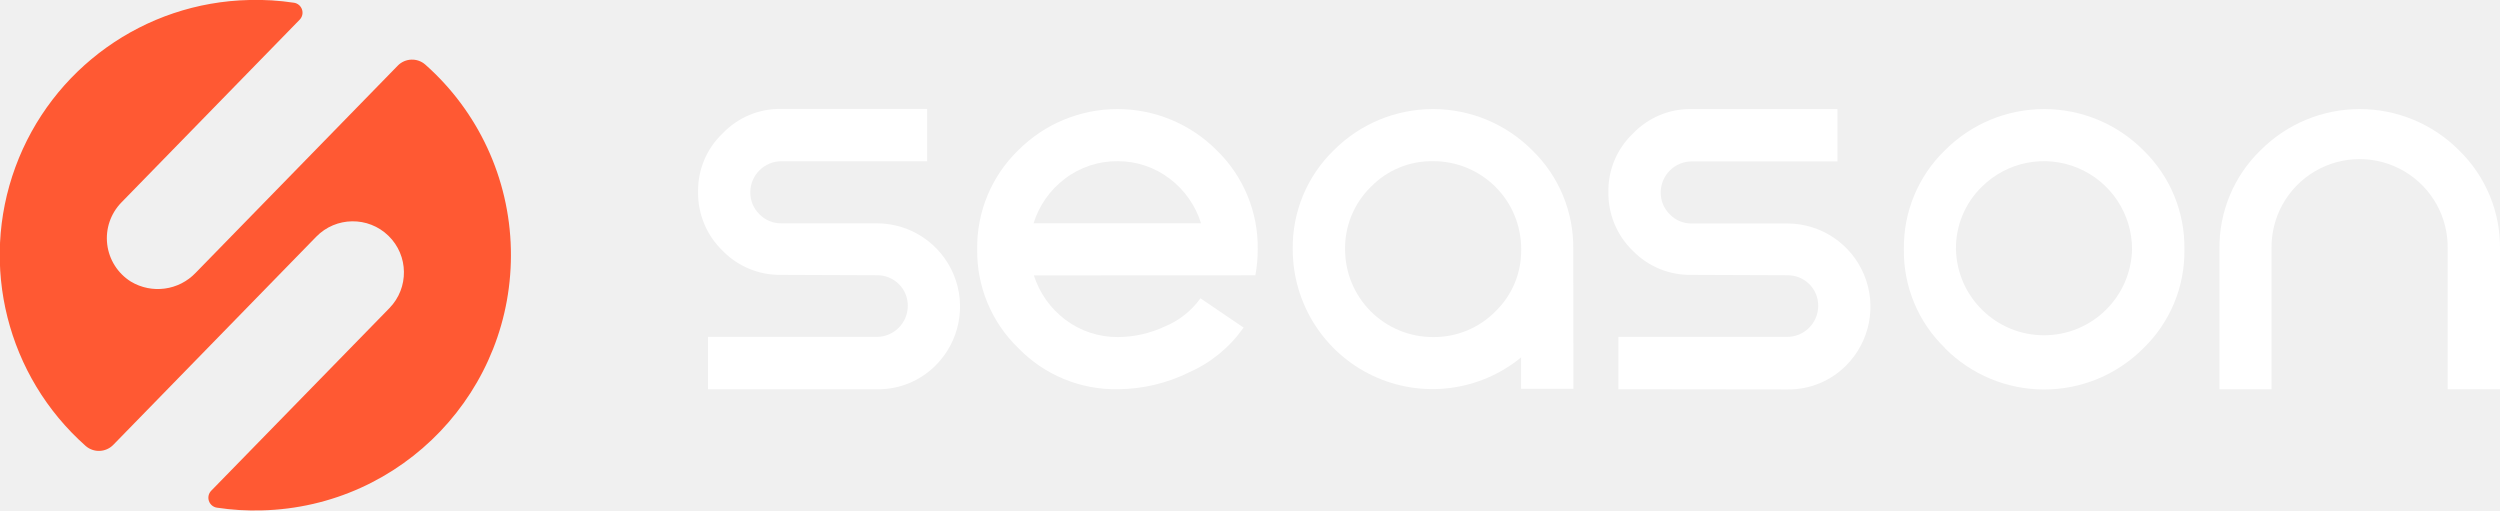
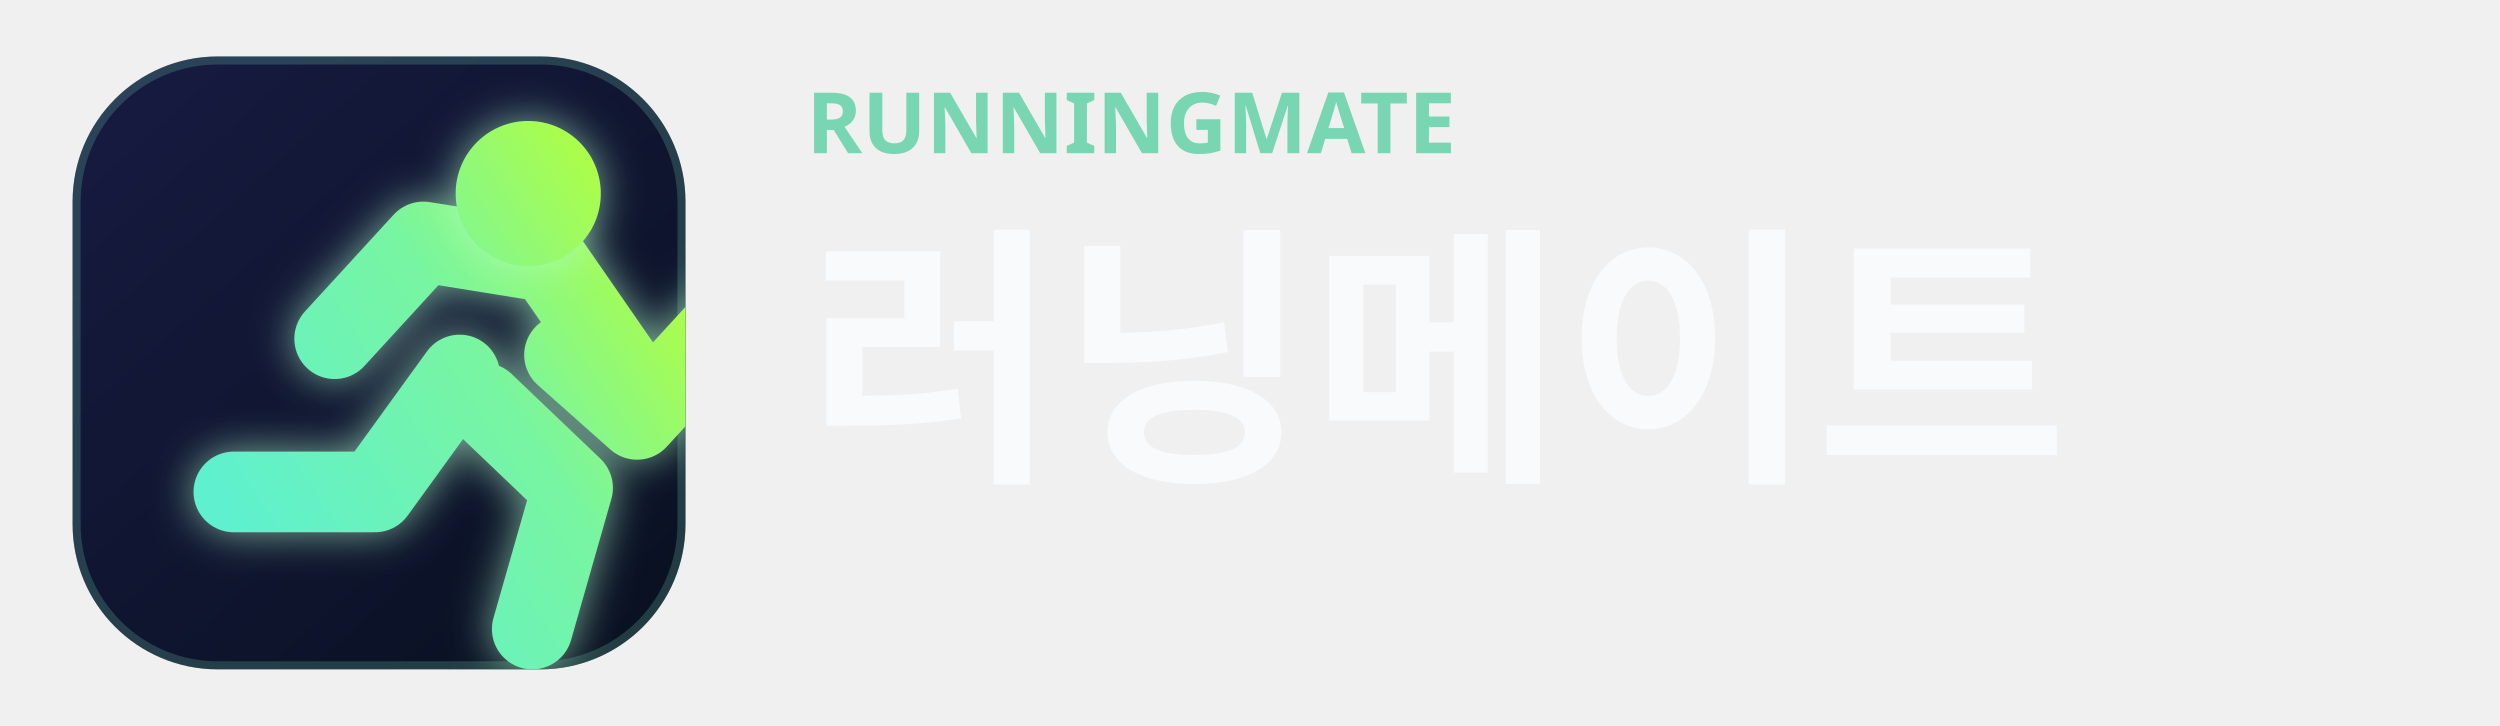
- <svg xmlns="http://www.w3.org/2000/svg" id="레이어_1" data-name="레이어 1" viewBox="0 0 477.67 97.53">
+ <svg xmlns="http://www.w3.org/2000/svg" viewBox="0 0 620 180" role="img" aria-labelledby="runningmate-logo-title runningmate-logo-desc">
  <defs>
-     <style>.cls-1{fill:#fff;}.cls-2{fill:#ff5933;}</style>
+     <linearGradient id="rm-mark-bg" x1="18" y1="8" x2="150" y2="156" gradientUnits="userSpaceOnUse">
+       <stop offset="0" stop-color="#161a3f" />
+       <stop offset="1" stop-color="#08101f" />
+     </linearGradient>
+     <linearGradient id="rm-runner" x1="40" y1="118" x2="154" y2="44" gradientUnits="userSpaceOnUse">
+       <stop offset="0" stop-color="#5ef0d0" />
+       <stop offset="0.55" stop-color="#78f5a1" />
+       <stop offset="1" stop-color="#b8ff35" />
+     </linearGradient>
+     <filter id="rm-soft-glow" x="-30%" y="-30%" width="160%" height="160%">
+       <feGaussianBlur in="SourceGraphic" stdDeviation="5" result="blur" />
+       <feColorMatrix in="blur" type="matrix" values="0 0 0 0 0.45 0 0 0 0 1 0 0 0 0 0.62 0 0 0 0.65 0" result="glow" />
+       <feMerge>
+         <feMergeNode in="glow" />
+         <feMergeNode in="SourceGraphic" />
+       </feMerge>
+     </filter>
+     <clipPath id="rm-mark-clip">
+       <rect width="152" height="152" rx="36" />
+     </clipPath>
+     <style>
+       .rm-word-overline { fill: #78d6b3; font: 900 21px SUIT, Pretendard, "Apple SD Gothic Neo", sans-serif; }
+       .rm-word-main { fill: #f8fafc; font: 900 68px SUIT, Pretendard, "Apple SD Gothic Neo", sans-serif; }
+     </style>
  </defs>
-   <path class="cls-1" d="M135.27,74.37v-10h32.28a5.94,5.94,0,0,0,5.9-5.89,5.76,5.76,0,0,0-1.74-4.23,5.83,5.83,0,0,0-4.16-1.66l-18.29-.07a15.24,15.24,0,0,1-11.19-4.61,15.31,15.31,0,0,1-4.69-11.25,15.07,15.07,0,0,1,4.69-11.17,15.11,15.11,0,0,1,11.19-4.68h27.89v10H149.26a5.94,5.94,0,0,0-5.9,5.89,5.76,5.76,0,0,0,1.74,4.23,5.67,5.67,0,0,0,4.16,1.74h18.29a15.9,15.9,0,0,1,11.27,27.1,15.51,15.51,0,0,1-11.27,4.61Z" />
-   <path class="cls-1" d="M197.54,52.62a17.13,17.13,0,0,0,6,8.46,16.47,16.47,0,0,0,10.06,3.32,21.32,21.32,0,0,0,8.92-2A15.88,15.88,0,0,0,229.37,57l8.24,5.59a25.12,25.12,0,0,1-10.36,8.53,31.24,31.24,0,0,1-13.68,3.25,25.87,25.87,0,0,1-19-7.86,25.7,25.7,0,0,1-7.86-18.87,25.82,25.82,0,0,1,7.86-18.95,26.77,26.77,0,0,1,37.88,0,25.82,25.82,0,0,1,7.86,19,26.77,26.77,0,0,1-.45,4.91Zm16-21.82a16.41,16.41,0,0,0-10.06,3.33,17.06,17.06,0,0,0-6,8.53h32a17.06,17.06,0,0,0-6-8.53A16.29,16.29,0,0,0,213.57,30.8Z" />
-   <path class="cls-1" d="M300.63,74.29h-10v-6A26.7,26.7,0,0,1,247,47.64a25.82,25.82,0,0,1,7.86-18.95,26.77,26.77,0,0,1,37.88,0,25.82,25.82,0,0,1,7.86,19ZM273.79,64.4a16.46,16.46,0,0,0,11.95-4.91,16.15,16.15,0,0,0,4.91-11.85A16.76,16.76,0,0,0,273.79,30.8a16.19,16.19,0,0,0-11.87,4.91A16.41,16.41,0,0,0,257,47.64,16.76,16.76,0,0,0,273.79,64.4Z" />
-   <path class="cls-1" d="M309.22,74.37v-10H341.5a5.94,5.94,0,0,0,5.9-5.89,5.76,5.76,0,0,0-1.74-4.23,5.85,5.85,0,0,0-4.16-1.66l-18.3-.07A15.23,15.23,0,0,1,312,47.94a15.31,15.31,0,0,1-4.69-11.25A15.07,15.07,0,0,1,312,25.52a15.1,15.1,0,0,1,11.18-4.68h27.9v10H323.2a5.94,5.94,0,0,0-5.89,5.89,5.76,5.76,0,0,0,1.74,4.23,5.66,5.66,0,0,0,4.15,1.74h18.3a15.9,15.9,0,0,1,11.27,27.1,15.51,15.51,0,0,1-11.27,4.61Z" />
-   <path class="cls-1" d="M371.64,66.51a25.67,25.67,0,0,1-7.87-18.87,25.79,25.79,0,0,1,7.87-18.95,26.76,26.76,0,0,1,37.87,0,25.82,25.82,0,0,1,7.86,19,25.7,25.7,0,0,1-7.86,18.87,26.74,26.74,0,0,1-37.87,0Zm7-30.8a16.38,16.38,0,0,0-4.92,11.93,16.83,16.83,0,0,0,33.65,0,16.84,16.84,0,0,0-28.73-11.93Z" />
-   <path class="cls-1" d="M424.07,74.37V47.64a25.79,25.79,0,0,1,7.87-18.95,26.76,26.76,0,0,1,37.87,0,25.82,25.82,0,0,1,7.86,19V74.37h-10V47.64a16.83,16.83,0,1,0-33.65,0V74.37Z" />
-   <path class="cls-2" d="M97.61,47.58A48.82,48.82,0,0,1,50,97.52,48.21,48.21,0,0,1,41.45,97a1.92,1.92,0,0,1-1.1-3.23l34.06-34.9a9.76,9.76,0,0,0-14-13.63L21.64,85a3.84,3.84,0,0,1-5.29.19A48.74,48.74,0,0,1,47.62,0a48.17,48.17,0,0,1,8.53.52,1.92,1.92,0,0,1,1.11,3.24L23.18,38.7A9.78,9.78,0,0,0,25,53.8a10,10,0,0,0,12.39-1.68L76,12.54a3.83,3.83,0,0,1,5.28-.18A48.52,48.52,0,0,1,97.61,47.58Z" />
+   <g transform="translate(18 14)">
+     <rect width="152" height="152" rx="36" fill="url(#rm-mark-bg)" />
+     <rect x="1" y="1" width="150" height="150" rx="35" fill="none" stroke="#78d6b3" stroke-opacity="0.22" stroke-width="2" />
+     <g clip-path="url(#rm-mark-clip)">
+       <g filter="url(#rm-soft-glow)" fill="none" stroke="url(#rm-runner)" stroke-width="20" stroke-linecap="round" stroke-linejoin="round">
+         <path d="M40 108h35l21-29" />
+         <path d="M65 70l22-24 31 5 18 26" />
+         <path d="M102 86l22 21-10 35" />
+         <path d="M122 74l18 16 22-24" />
+       </g>
+       <circle cx="113" cy="34" r="18" fill="url(#rm-runner)" filter="url(#rm-soft-glow)" />
+     </g>
+   </g>
+   <g transform="translate(200 38)">
+     <text class="rm-word-overline" x="0" y="0">RUNNINGMATE</text>
+     <text class="rm-word-main" x="0" y="76">러닝메이트</text>
+   </g>
</svg>
